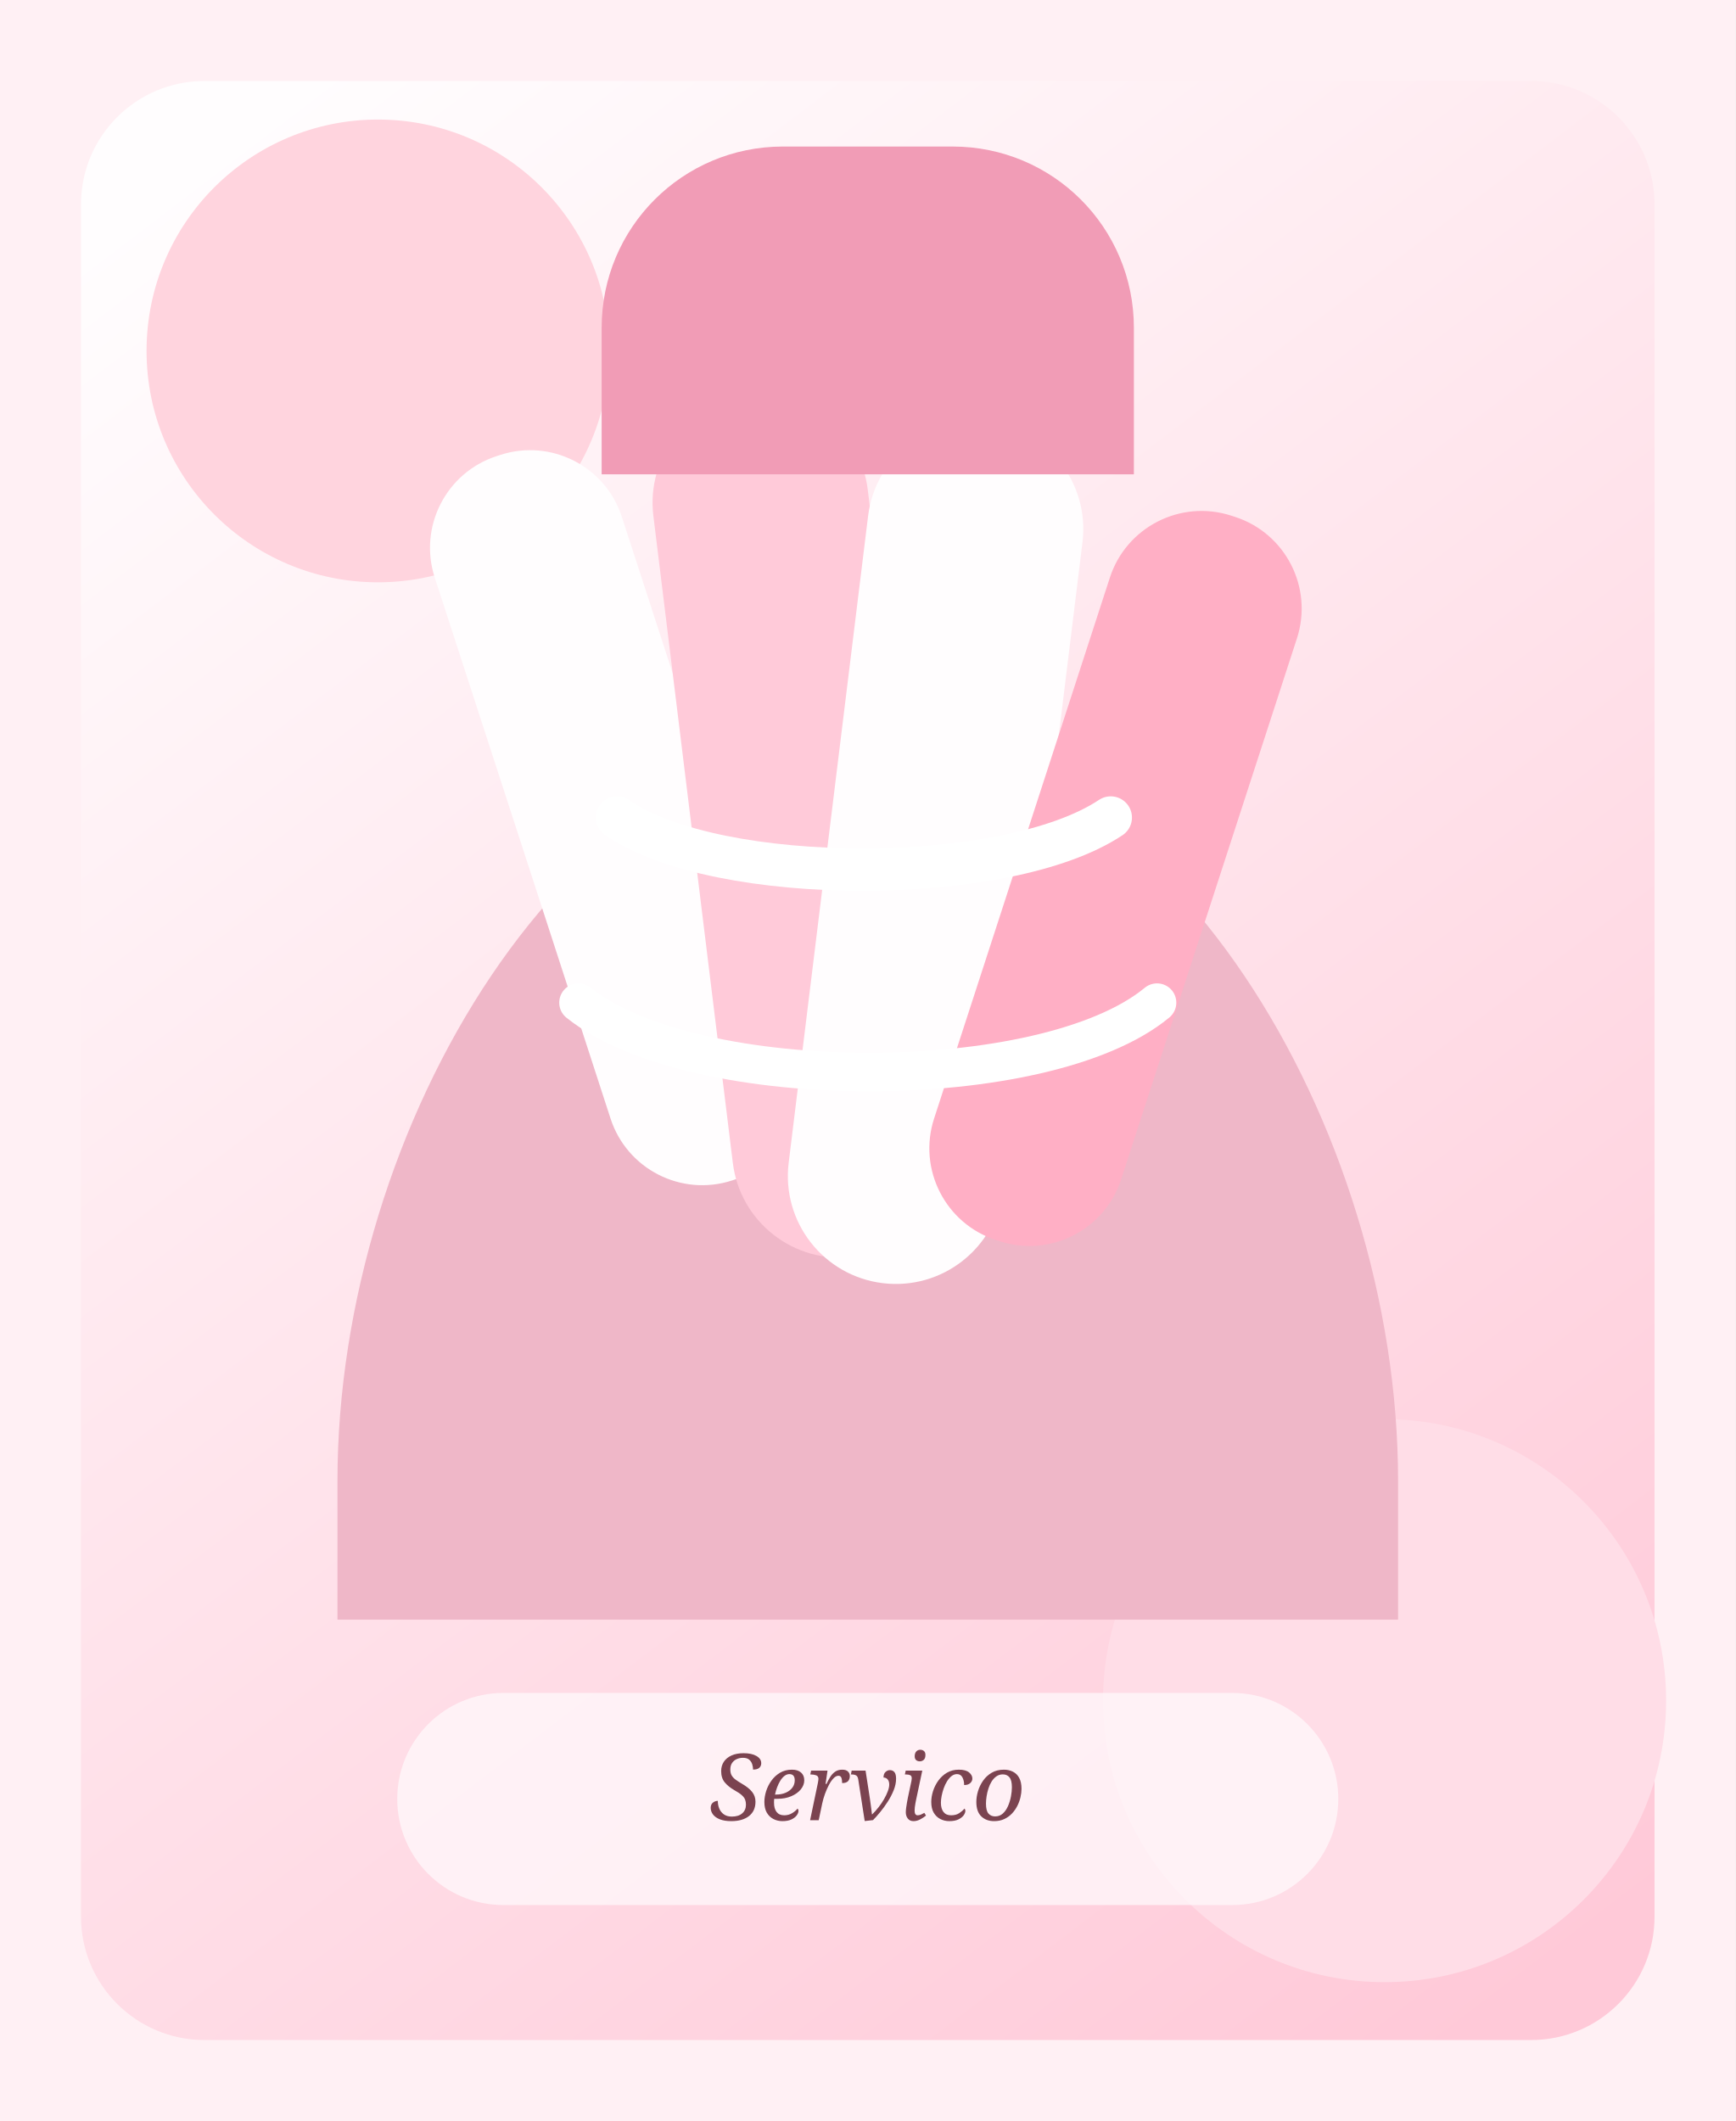
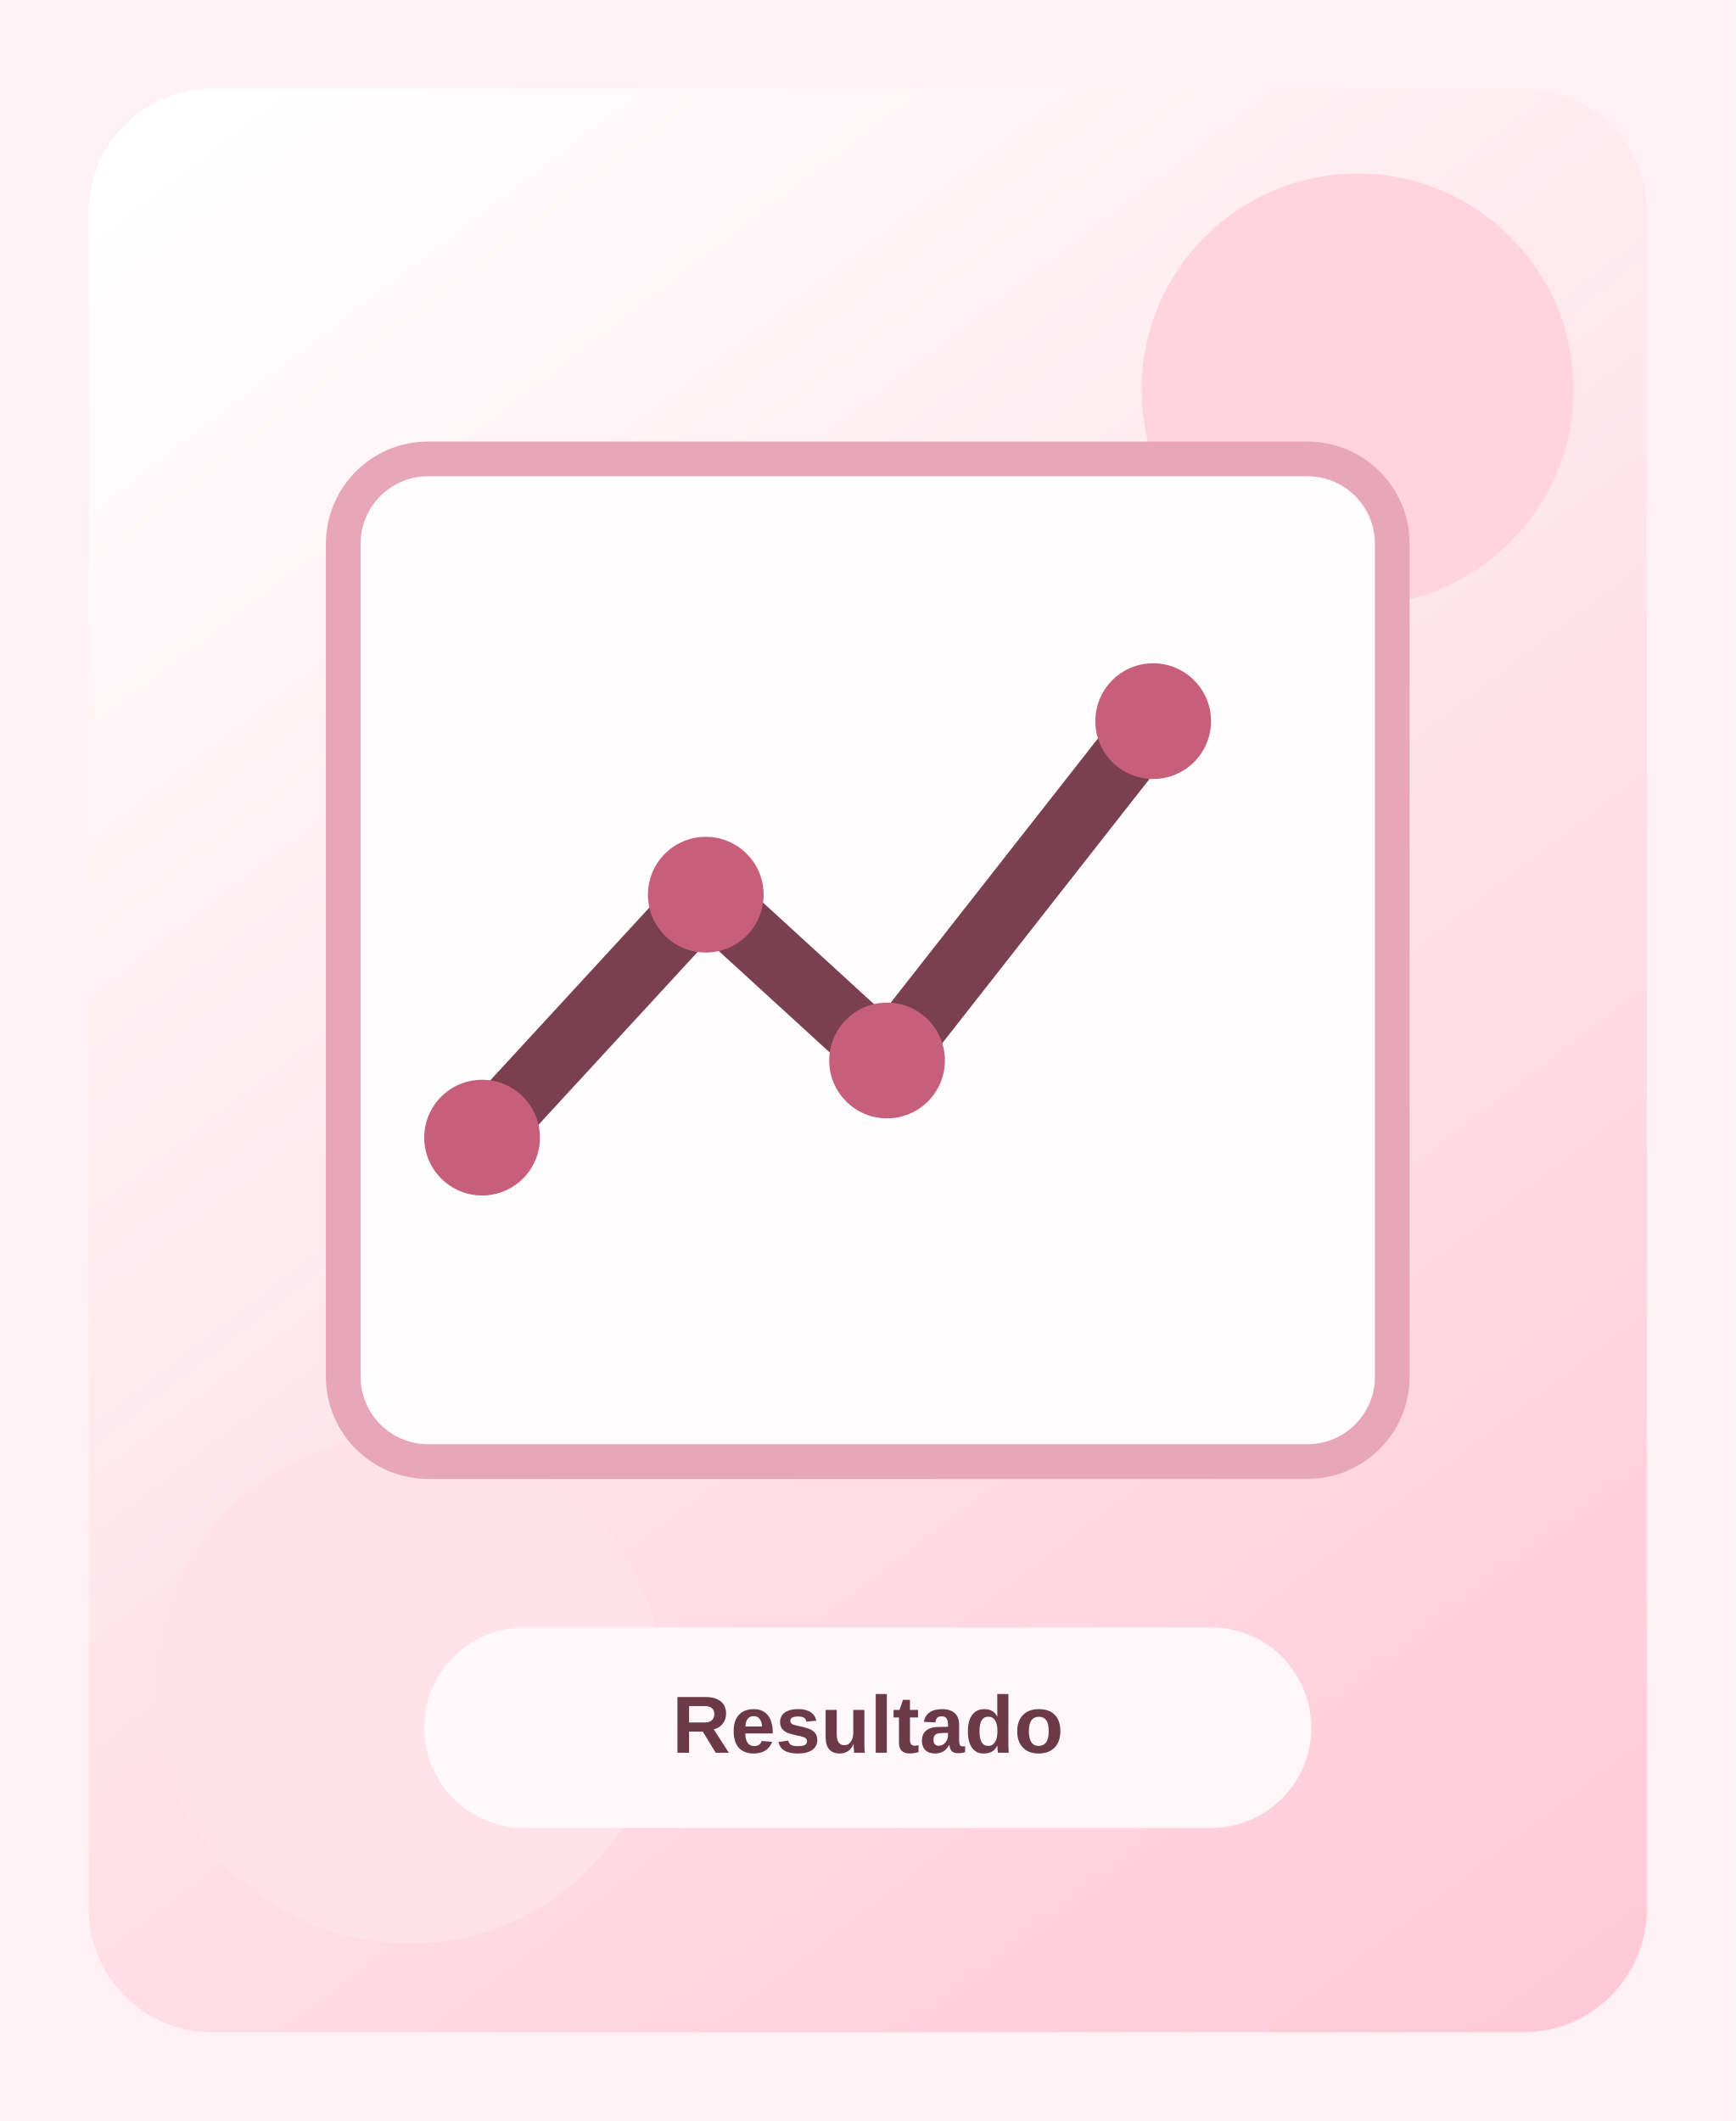
<svg xmlns="http://www.w3.org/2000/svg" width="900" height="1100" viewBox="0 0 900 1100" fill="none">
-   <rect width="900" height="1100" fill="#FFF0F4" />
-   <rect x="42" y="42" width="816" height="1016" rx="64" fill="url(#bg2)" />
-   <circle cx="196" cy="182" r="120" fill="#FFD4DE" />
-   <circle cx="718" cy="882" r="146" fill="#FFDDE7" />
-   <path d="M175 768C175 584 296 382 450 382C604 382 725 584 725 768V840H175V768Z" fill="#EFB7C8" />
-   <rect x="210" y="252" width="102" height="395" rx="50" transform="rotate(-18 210 252)" fill="#FFFDFE" />
-   <rect x="332" y="212" width="112" height="450" rx="56" transform="rotate(-7 332 212)" fill="#FFCAD9" />
-   <rect x="457" y="212" width="112" height="450" rx="56" transform="rotate(7 457 212)" fill="#FFFDFE" />
-   <rect x="591" y="252" width="102" height="395" rx="50" transform="rotate(18 591 252)" fill="#FFAFC5" />
-   <path d="M312 170C312 118 354 76 406 76H494C546 76 588 118 588 170V246H312V170Z" fill="#F19CB6" />
-   <path d="M320 424C372 460 522 460 576 424" stroke="#FFFFFF" stroke-width="22" stroke-linecap="round" />
-   <path d="M300 520C360 568 542 568 600 520" stroke="#FFFFFF" stroke-width="20" stroke-linecap="round" />
-   <rect x="206" y="878" width="488" height="110" rx="55" fill="#FFF9FB" fill-opacity="0.76" />
-   <text x="450" y="944" text-anchor="middle" fill="#7B4350" font-size="48" font-family="Georgia, serif" font-style="italic">Servico</text>
+   <rect width="900" height="1100" fill="#FFF1F5" />
+   <rect x="46" y="46" width="808" height="1008" rx="64" fill="url(#bg)" />
+   <circle cx="704" cy="202" r="112" fill="#FFD4DF" />
+   <circle cx="212" cy="876" r="132" fill="#FFE2EA" />
+   <rect x="178" y="238" width="544" height="520" rx="44" fill="#FFFDFE" stroke="#E7A7B9" stroke-width="18" />
+   <path d="M250 590l116-126 94 86 138-176" stroke="#7B4050" stroke-width="34" stroke-linecap="round" stroke-linejoin="round" />
+   <circle cx="250" cy="590" r="30" fill="#C85F7A" />
+   <circle cx="366" cy="464" r="30" fill="#C85F7A" />
+   <circle cx="460" cy="550" r="30" fill="#C85F7A" />
+   <circle cx="598" cy="374" r="30" fill="#C85F7A" />
+   <rect x="220" y="844" width="460" height="104" rx="52" fill="#FFFDFE" fill-opacity="0.82" />
+   <text x="450" y="909" text-anchor="middle" fill="#6C3948" font-size="42" font-family="Arial, sans-serif" font-weight="700">Resultado</text>
  <defs>
-     <linearGradient id="bg2" x1="86" y1="96" x2="798" y2="1030" gradientUnits="userSpaceOnUse">
-       <stop stop-color="#FFFDFE" />
+     <linearGradient id="bg" x1="86" y1="84" x2="812" y2="1032" gradientUnits="userSpaceOnUse">
+       <stop stop-color="#FFFFFF" />
      <stop offset="1" stop-color="#FFC9D8" />
    </linearGradient>
  </defs>
</svg>
